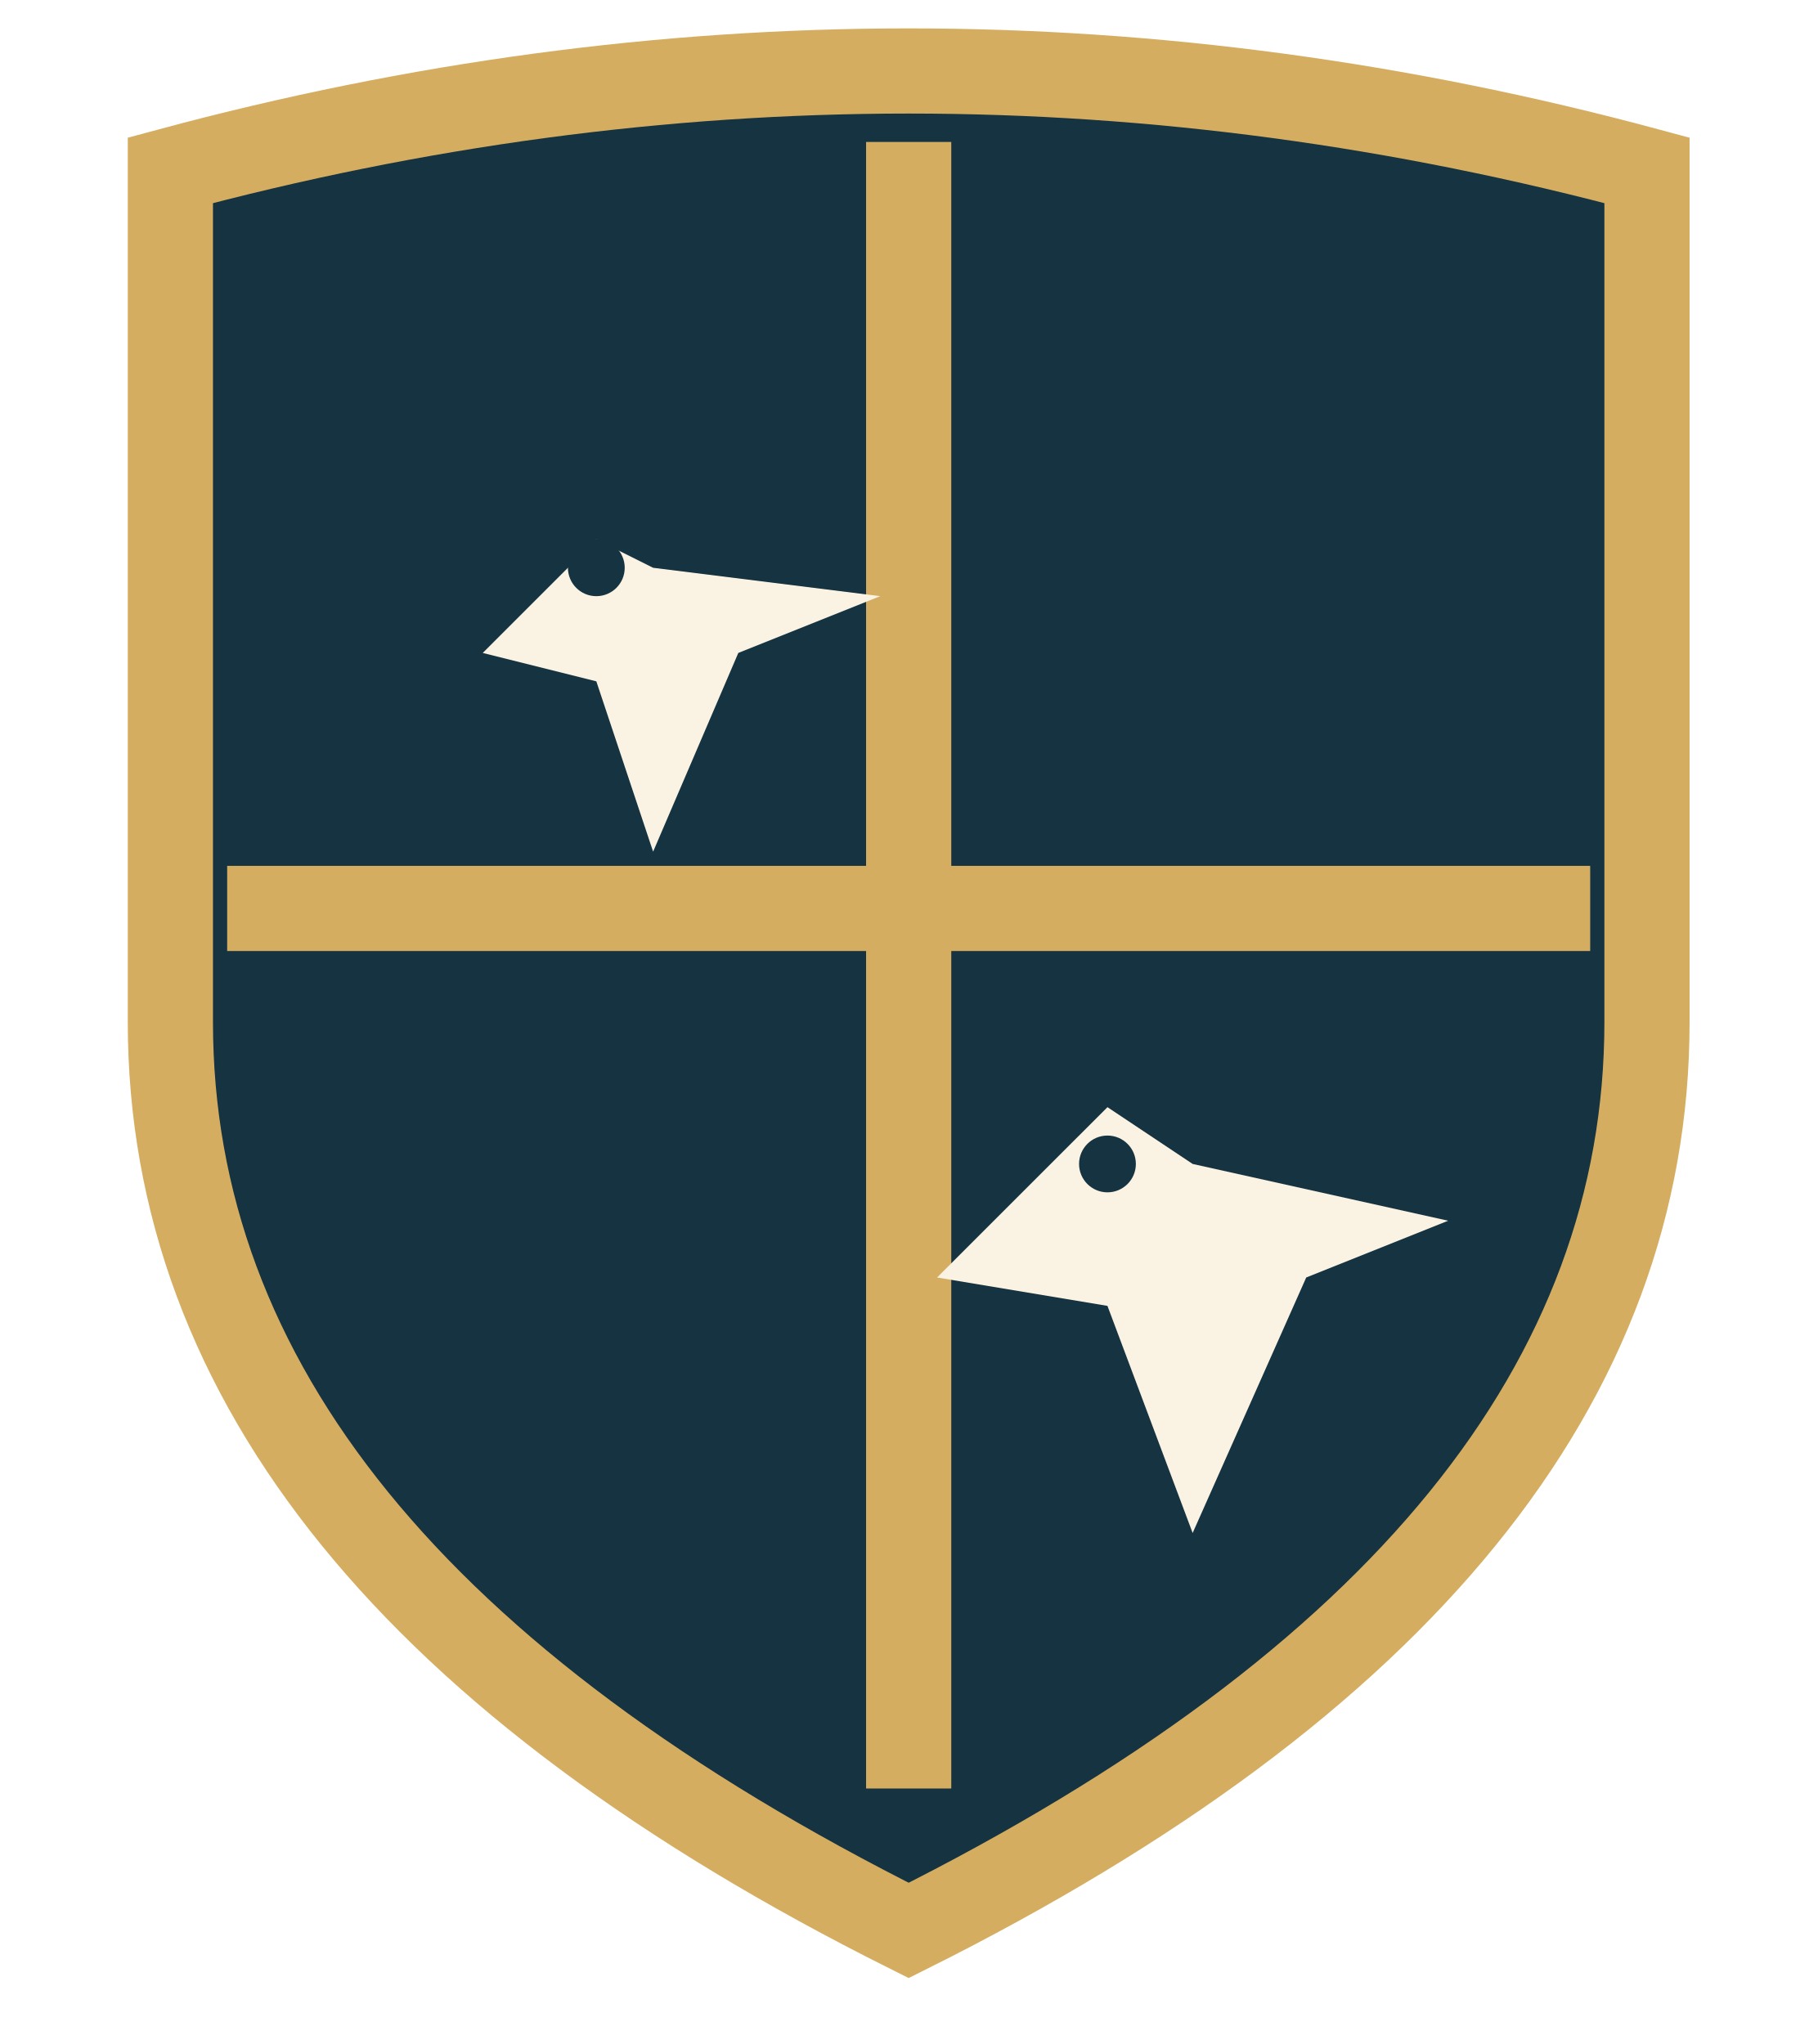
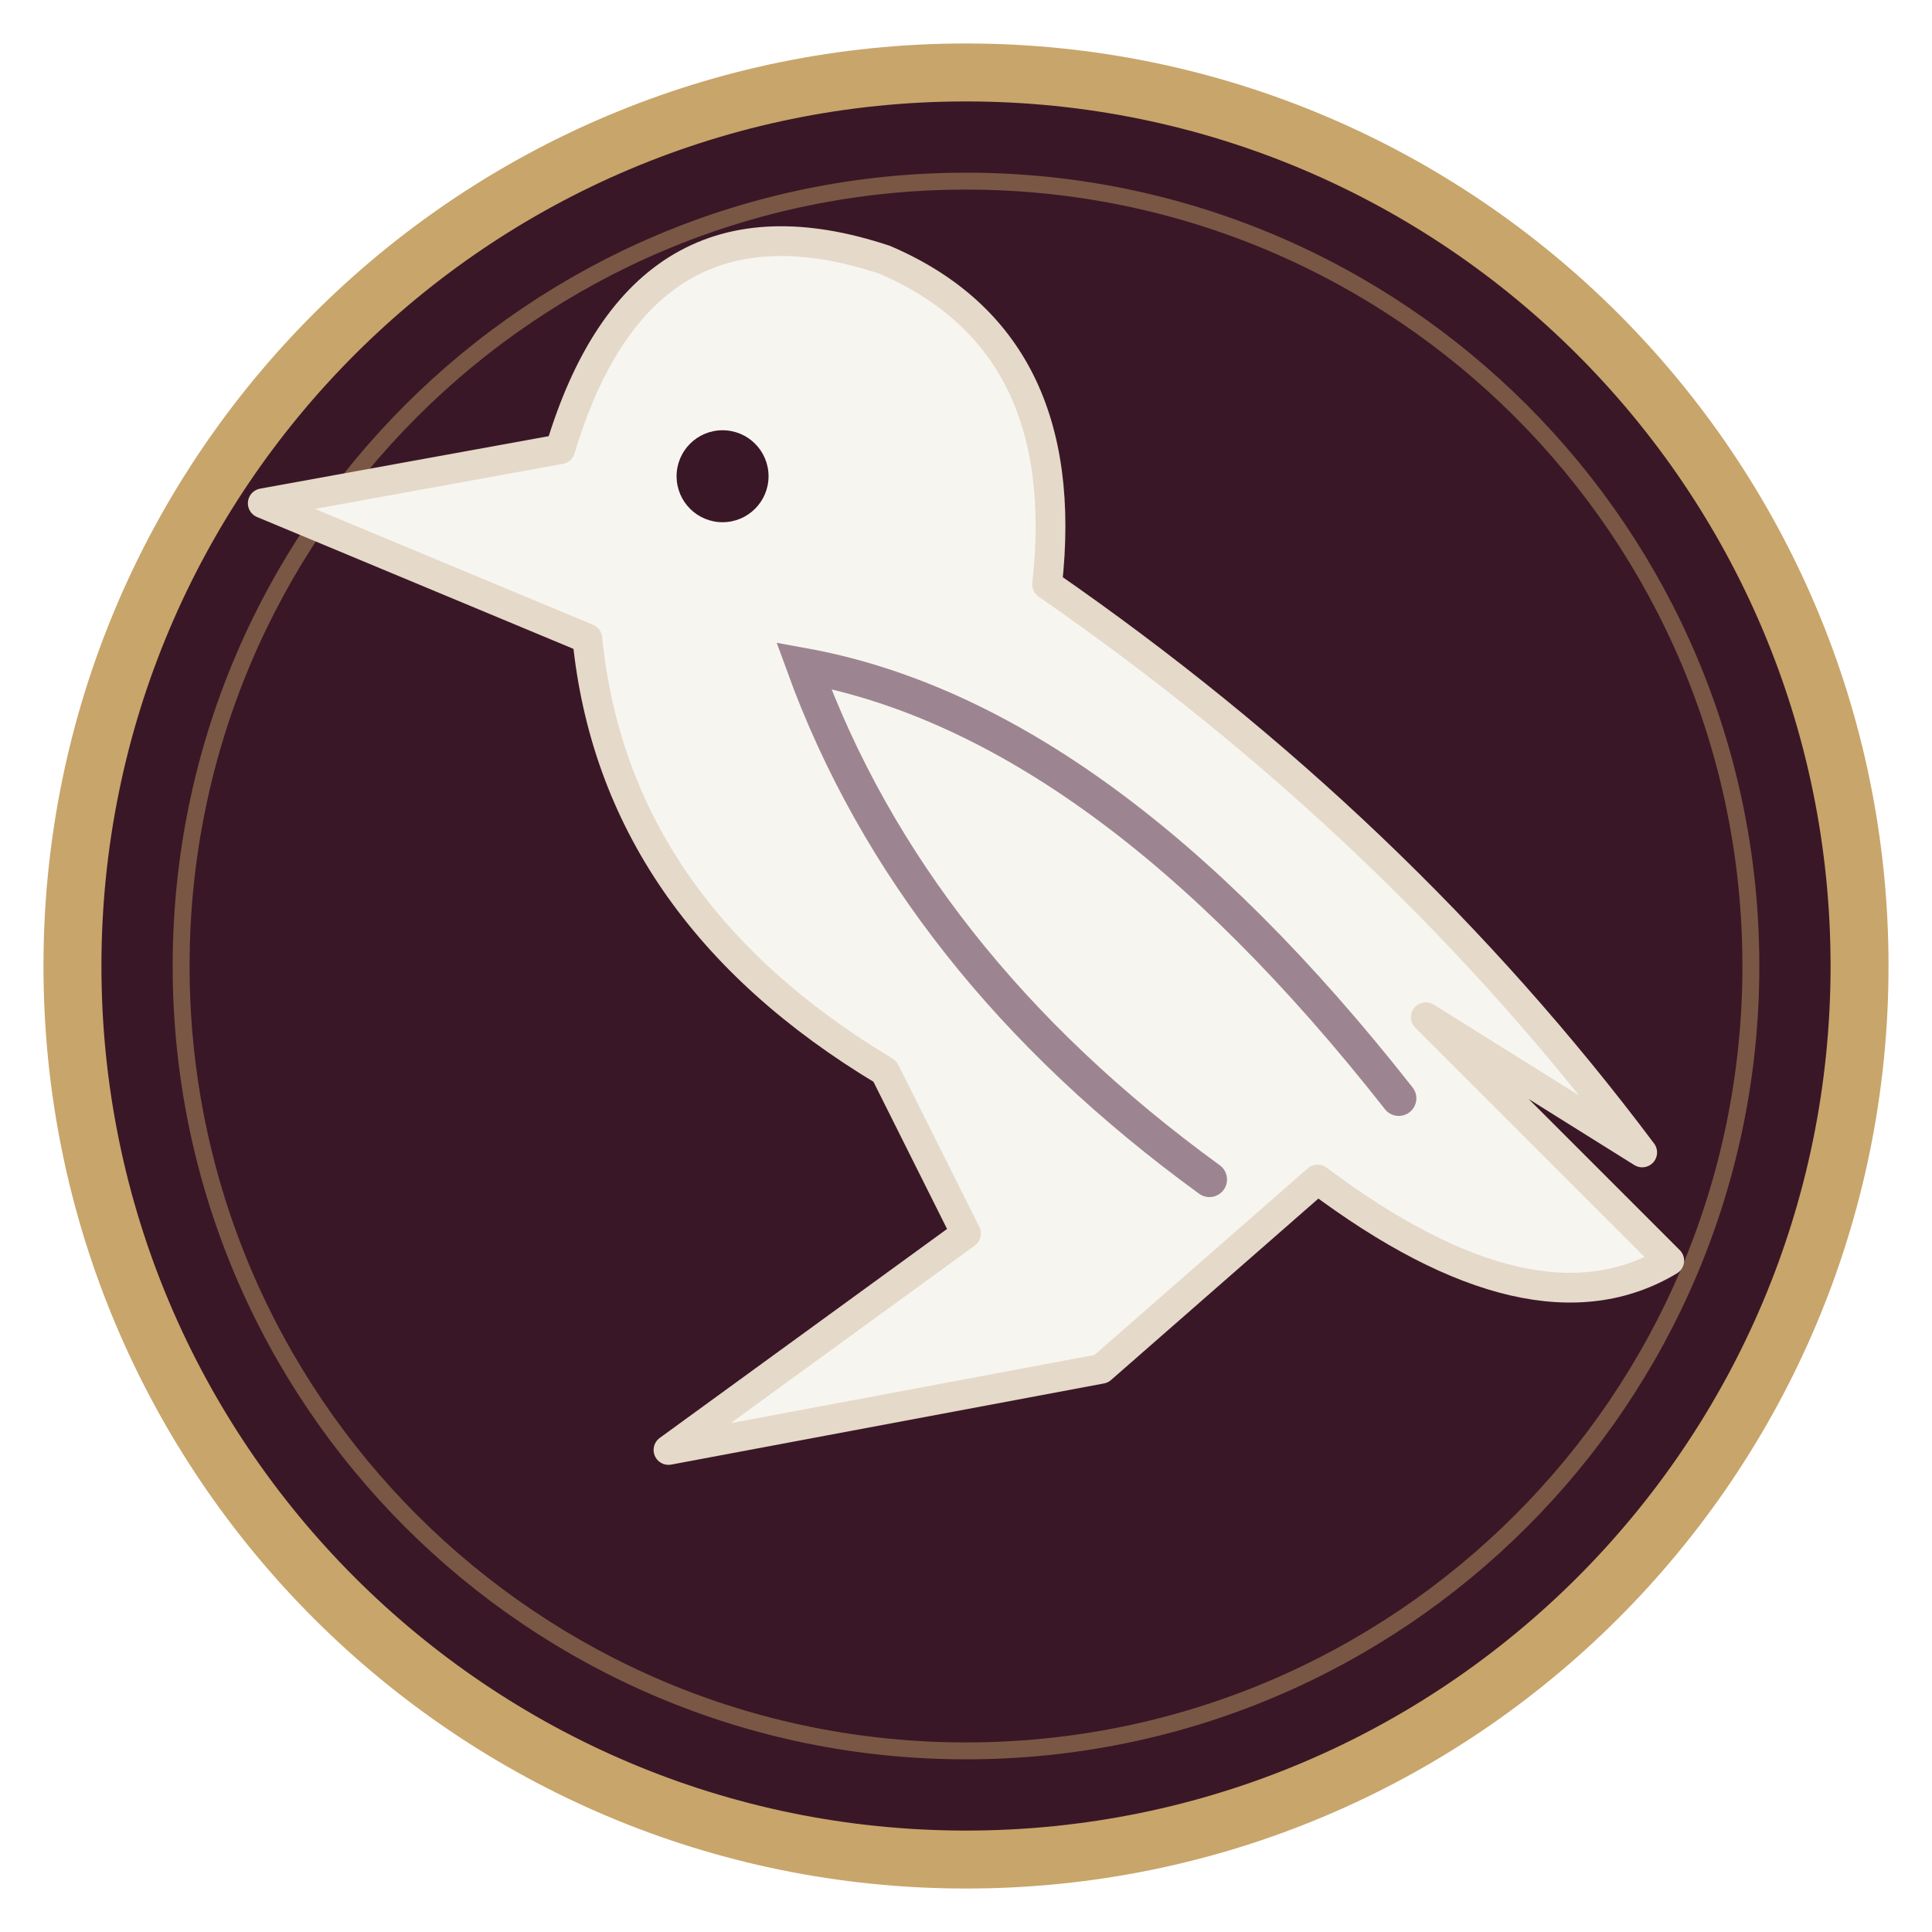
- <svg xmlns="http://www.w3.org/2000/svg" viewBox="0 0 64 72">
-   <path d="M6 6 Q32 -1 58 6V36Q58 55 32 68Q6 55 6 36Z" fill="#153340" stroke="#d5ad60" stroke-width="3" />
-   <path d="M32 5V63M8 32H56" stroke="#d5ad60" stroke-width="3" />
-   <path d="M21 19l-4 4 4 1 2 6 3-7 5-2-8-1z" fill="#faf2e2" />
-   <circle cx="21" cy="20" r="1" fill="#153340" />
-   <path d="M39 39l-6 6 6 1 3 8 4-9 5-2-9-2z" fill="#faf2e2" />
-   <circle cx="39" cy="41" r="1" fill="#153340" />
+ <svg xmlns="http://www.w3.org/2000/svg" viewBox="0 0 80 80">
+   <circle cx="40" cy="40" r="37" fill="#3a1726" stroke="#c8a56a" stroke-width="2.4" />
+   <circle cx="40" cy="40" r="32.5" fill="none" stroke="#c8a56a" stroke-opacity=".45" stroke-width=".7" />
+   <g transform="translate(40 41) scale(-1.12 1.12)">
+     <path d="M-25 6Q-16-6-3-15Q-4-24 3-27Q12-30 15-20L26-18 14-13Q13-3 3 3L0 9 11 17-5 14-13 7Q-21 13-26 10L-17 1Z" fill="#f7f5f0" stroke="#e5d9c9" stroke-width="1.1" stroke-linejoin="round" />
+     <path d="M-16 4Q-5-10 6-12Q2-1-9 7" fill="none" stroke="#9c8590" stroke-width="1.3" stroke-linecap="round" />
+     <circle cx="9" cy="-19" r="1.7" fill="#3a1726" />
+   </g>
</svg>
